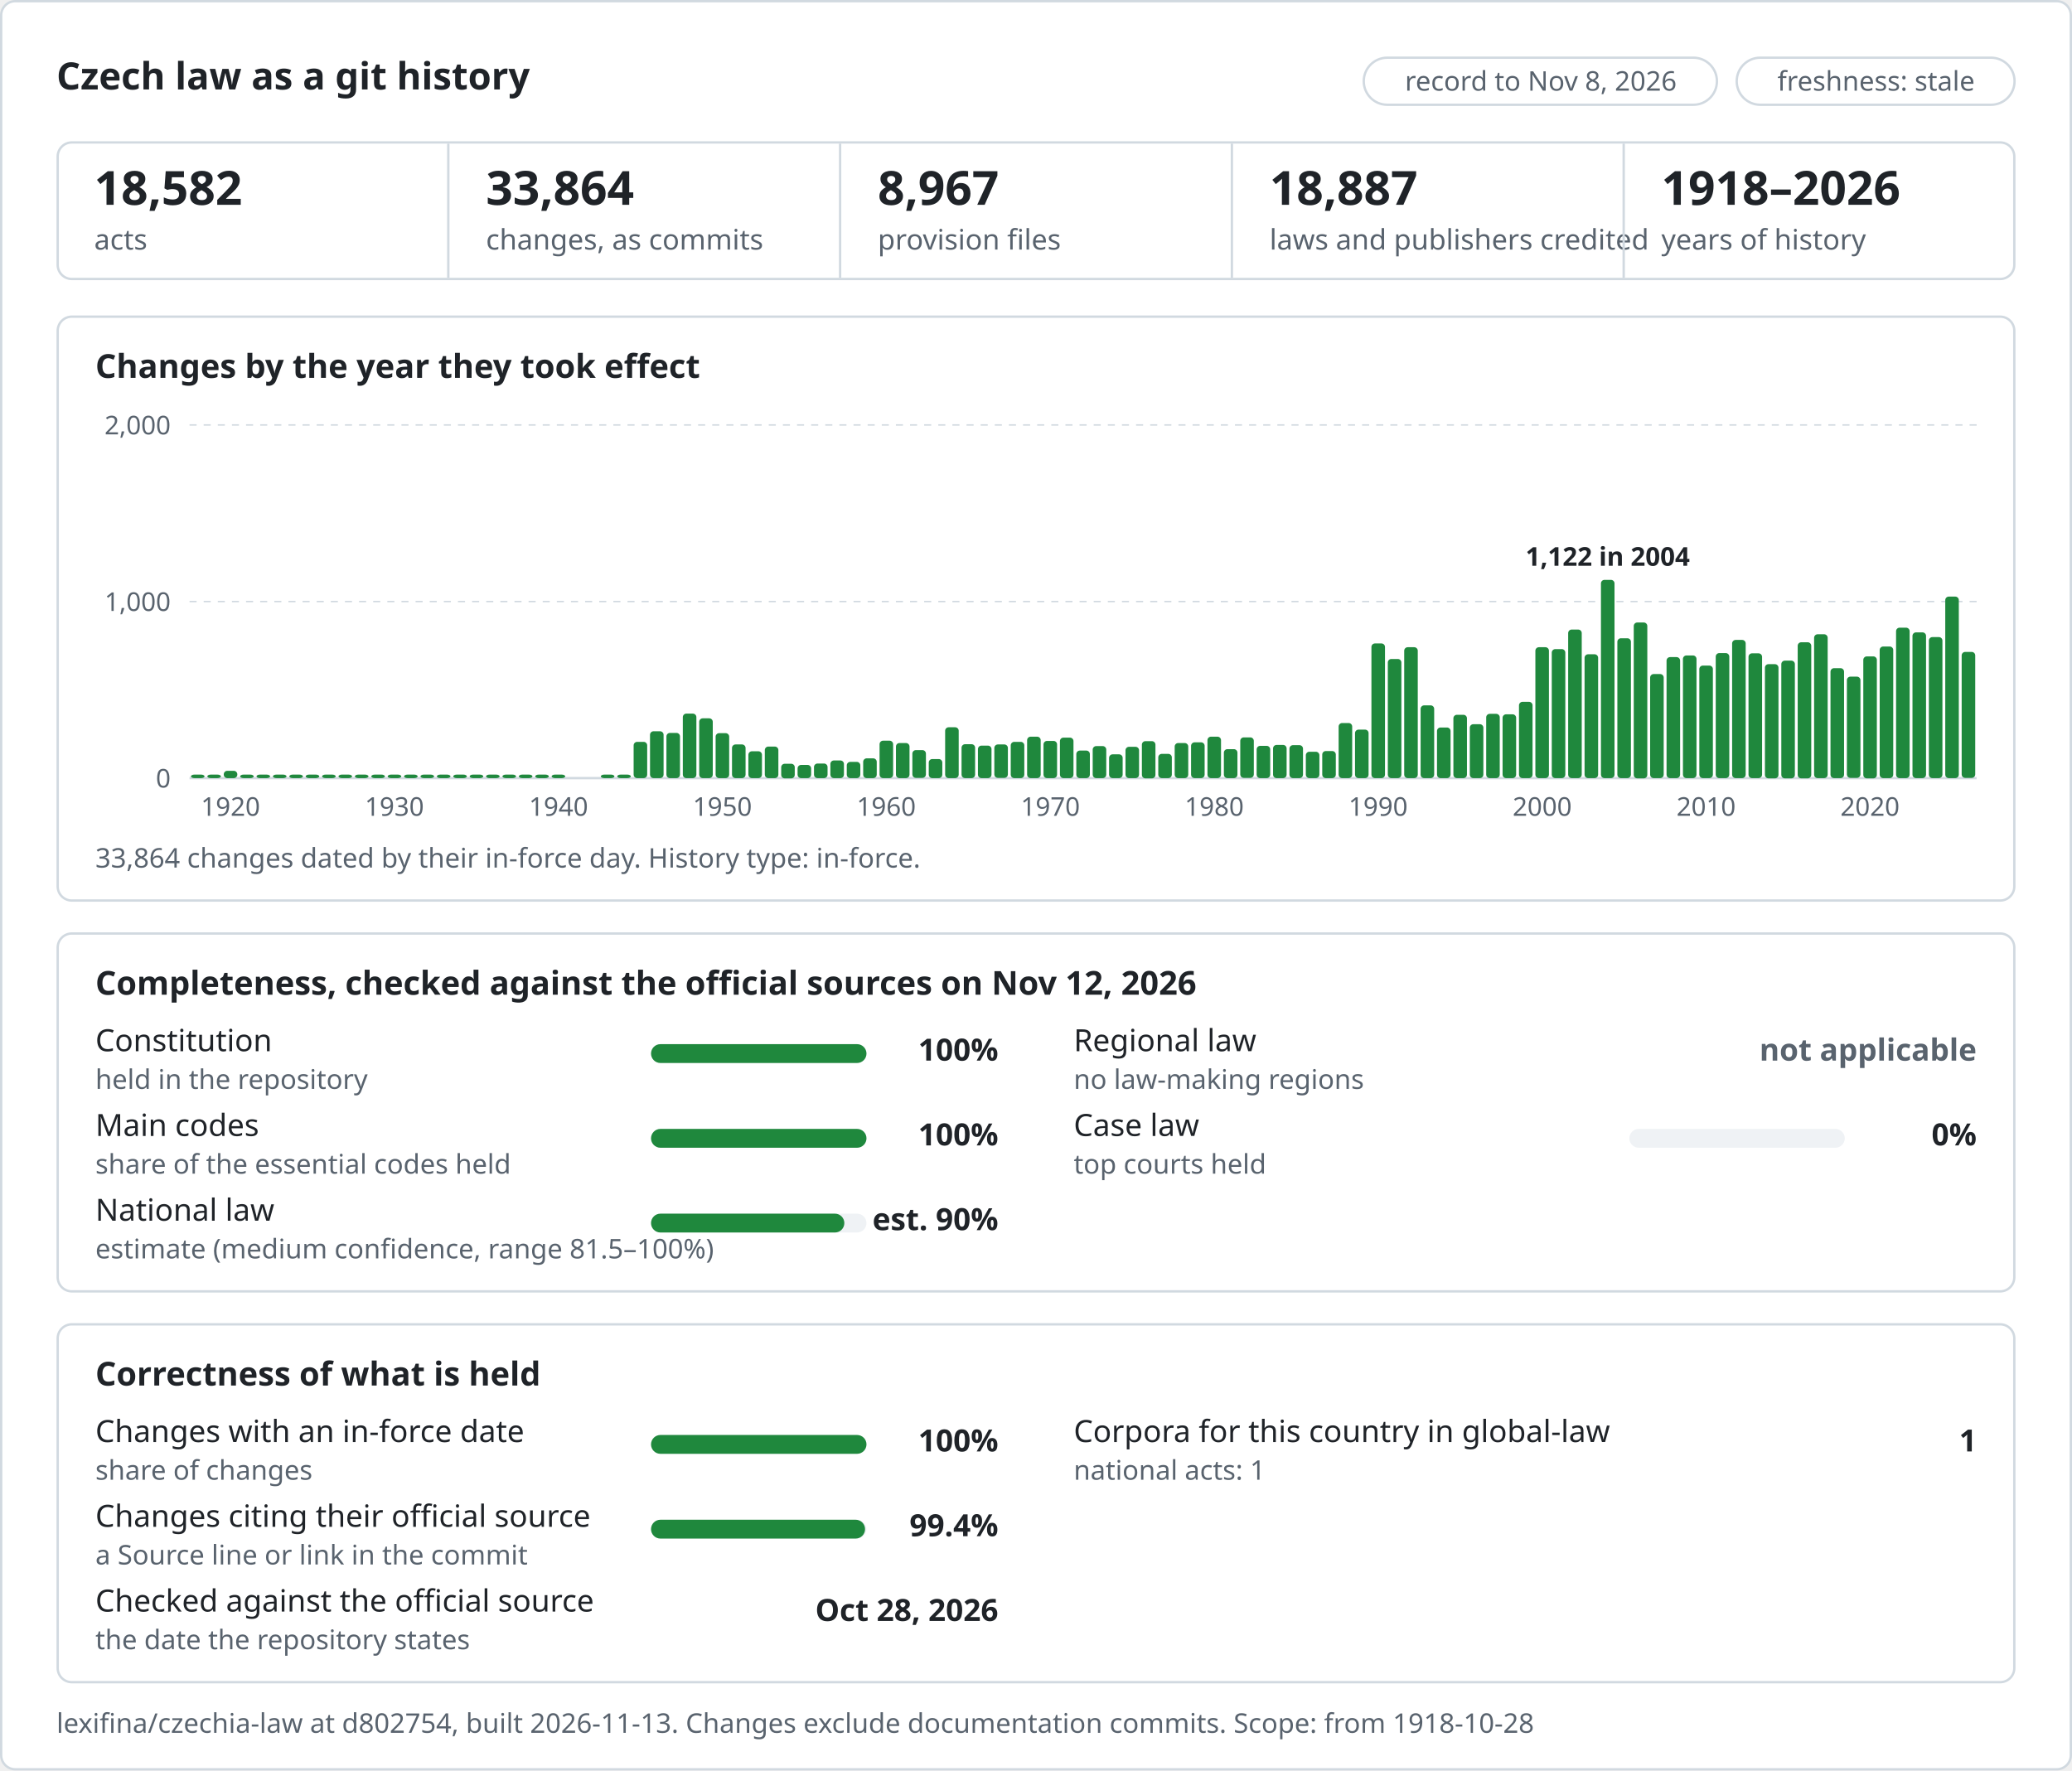
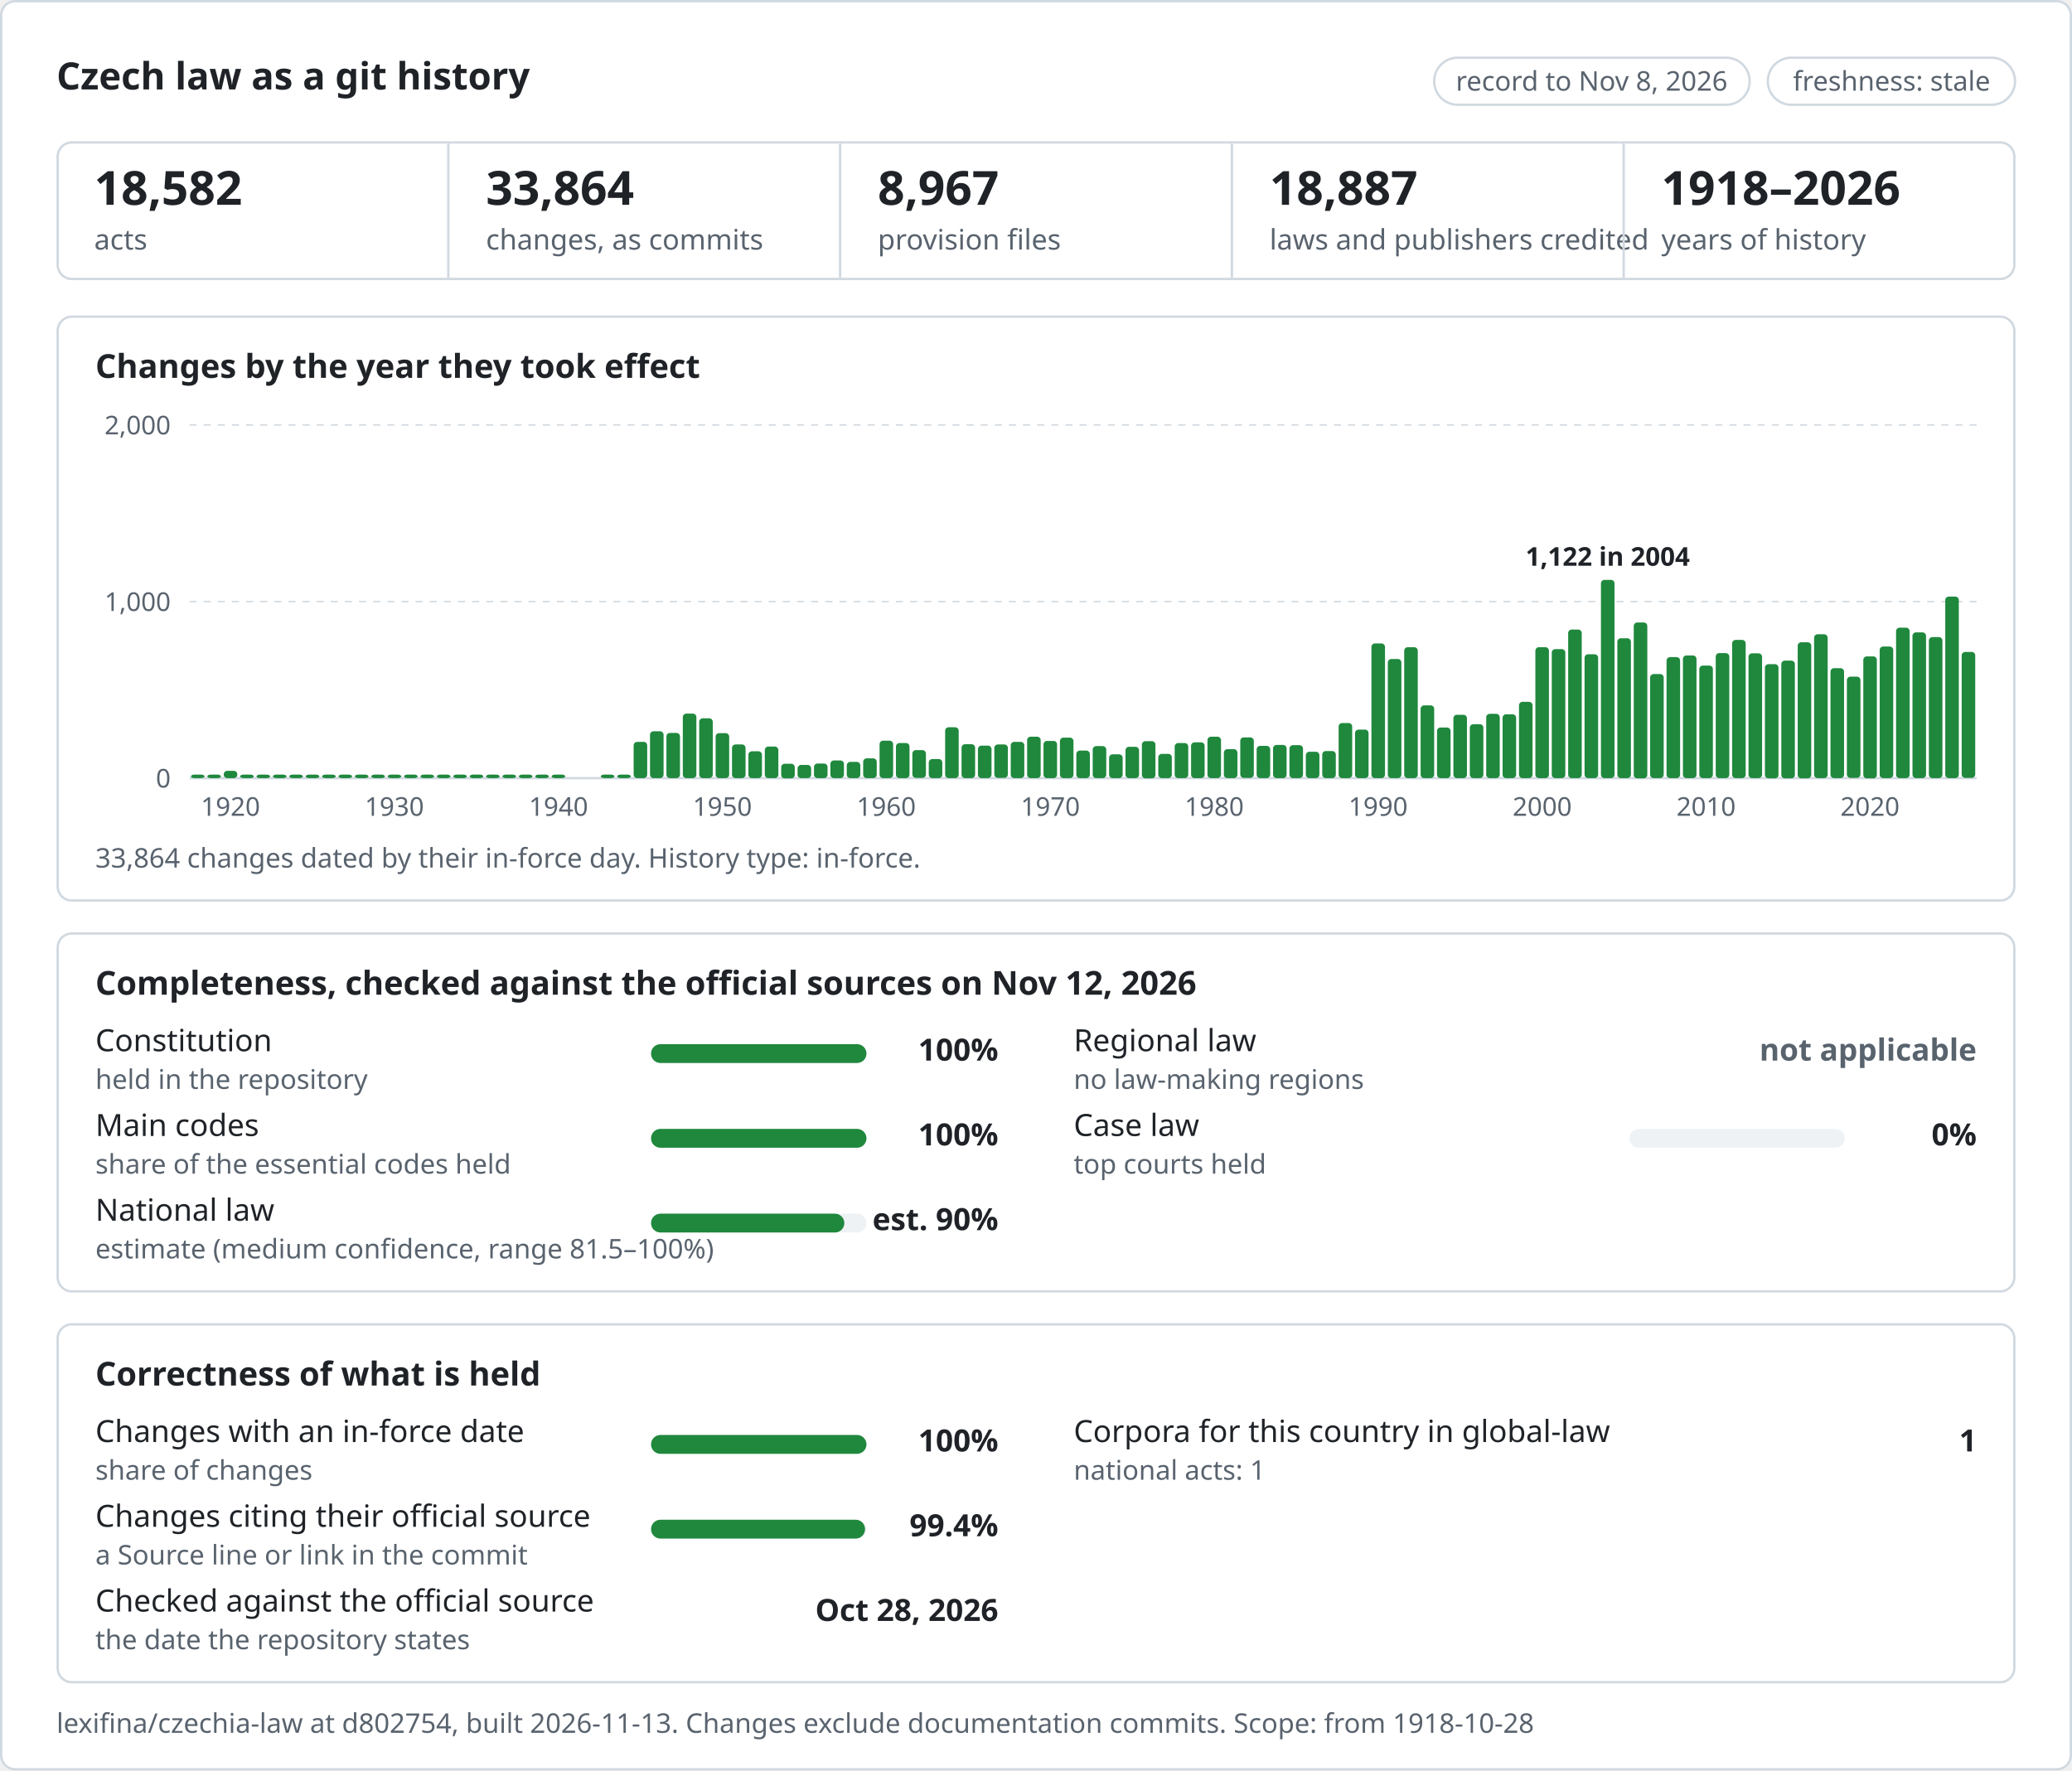
<svg xmlns="http://www.w3.org/2000/svg" width="880" height="752" viewBox="0 0 880 752" font-family="-apple-system,BlinkMacSystemFont,Segoe UI,Noto Sans,Helvetica,Arial,sans-serif">
  <rect x="0.5" y="0.5" width="879" height="751" rx="6" fill="#ffffff" stroke="#d1d9e0" />
  <text x="24" y="38" font-size="16" font-weight="600" fill="#1f2328">Czech law as a git history</text>
-   <rect x="579.2" y="24.5" width="150" height="20" rx="10" fill="none" stroke="#d1d9e0" />
-   <text x="654.4" y="38.5" font-size="11.5" font-weight="500" text-anchor="middle" fill="#59636e">record to Nov 8, 2026</text>
-   <rect x="737.6" y="24.5" width="118" height="20" rx="10" fill="none" stroke="#d1d9e0" />
-   <text x="796.8" y="38.5" font-size="11.5" font-weight="500" text-anchor="middle" fill="#59636e">freshness: stale</text>
+   <rect x="609.1" y="24.5" width="134" height="20" rx="10" fill="none" stroke="#d1d9e0" />
+   <text x="676.0" y="38.5" font-size="11.5" font-weight="500" text-anchor="middle" fill="#59636e">record to Nov 8, 2026</text>
+   <rect x="750.8" y="24.5" width="105" height="20" rx="10" fill="none" stroke="#d1d9e0" />
+   <text x="803.4" y="38.5" font-size="11.5" font-weight="500" text-anchor="middle" fill="#59636e">freshness: stale</text>
  <rect x="24.5" y="60.5" width="831" height="58" rx="6" fill="#ffffff" stroke="#d1d9e0" />
  <text x="40.0" y="87" font-size="20" font-weight="600" fill="#1f2328">18,582</text>
  <text x="40.0" y="106" font-size="12" fill="#59636e">acts</text>
  <line x1="190.4" y1="61" x2="190.4" y2="118" stroke="#d1d9e0" />
  <text x="206.4" y="87" font-size="20" font-weight="600" fill="#1f2328">33,864</text>
  <text x="206.4" y="106" font-size="12" fill="#59636e">changes, as commits</text>
  <line x1="356.8" y1="61" x2="356.8" y2="118" stroke="#d1d9e0" />
  <text x="372.8" y="87" font-size="20" font-weight="600" fill="#1f2328">8,967</text>
  <text x="372.8" y="106" font-size="12" fill="#59636e">provision files</text>
  <line x1="523.2" y1="61" x2="523.2" y2="118" stroke="#d1d9e0" />
  <text x="539.2" y="87" font-size="20" font-weight="600" fill="#1f2328">18,887</text>
-   <text x="539.2" y="106" font-size="12" fill="#59636e">laws and publishers credited</text>
+   <text x="539.2" y="106" font-size="12" fill="#59636e" textLength="142" lengthAdjust="spacingAndGlyphs">laws and publishers credited</text>
  <line x1="689.6" y1="61" x2="689.6" y2="118" stroke="#d1d9e0" />
  <text x="705.6" y="87" font-size="20" font-weight="600" fill="#1f2328">1918–2026</text>
  <text x="705.6" y="106" font-size="12" fill="#59636e">years of history</text>
  <rect x="24.5" y="134.5" width="831" height="248" rx="6" fill="#ffffff" stroke="#d1d9e0" />
  <text x="40.5" y="160.5" font-size="14" font-weight="600" fill="#1f2328">Changes by the year they took effect</text>
  <line x1="80.5" y1="330.5" x2="839.5" y2="330.5" stroke="#d1d9e0" stroke-width="1" />
  <text x="72.5" y="334.5" font-size="11" text-anchor="end" fill="#59636e">0</text>
  <line x1="80.5" y1="255.5" x2="839.5" y2="255.5" stroke="#d1d9e0" stroke-width="0.6" stroke-dasharray="3 3" />
  <text x="72.5" y="259.5" font-size="11" text-anchor="end" fill="#59636e">1,000</text>
  <line x1="80.5" y1="180.5" x2="839.5" y2="180.5" stroke="#d1d9e0" stroke-width="0.6" stroke-dasharray="3 3" />
  <text x="72.5" y="184.5" font-size="11" text-anchor="end" fill="#59636e">2,000</text>
  <rect x="81.10" y="329.0" width="5.76" height="1.5" rx="1.5" fill="#1f883d" />
  <rect x="88.06" y="329.0" width="5.76" height="1.5" rx="1.5" fill="#1f883d" />
  <rect x="95.03" y="327.4" width="5.76" height="3.1" rx="1.5" fill="#1f883d" />
  <text x="97.9" y="346.5" font-size="11" text-anchor="middle" fill="#59636e">1920</text>
  <rect x="101.99" y="329.0" width="5.76" height="1.5" rx="1.5" fill="#1f883d" />
  <rect x="108.95" y="329.0" width="5.76" height="1.5" rx="1.5" fill="#1f883d" />
  <rect x="115.92" y="329.0" width="5.76" height="1.5" rx="1.5" fill="#1f883d" />
  <rect x="122.88" y="329.0" width="5.76" height="1.5" rx="1.5" fill="#1f883d" />
  <rect x="129.84" y="329.0" width="5.76" height="1.5" rx="1.5" fill="#1f883d" />
  <rect x="136.81" y="329.0" width="5.76" height="1.5" rx="1.5" fill="#1f883d" />
  <rect x="143.77" y="329.0" width="5.76" height="1.5" rx="1.5" fill="#1f883d" />
  <rect x="150.73" y="329.0" width="5.76" height="1.5" rx="1.5" fill="#1f883d" />
  <rect x="157.70" y="329.0" width="5.76" height="1.5" rx="1.5" fill="#1f883d" />
  <rect x="164.66" y="329.0" width="5.76" height="1.5" rx="1.5" fill="#1f883d" />
  <text x="167.5" y="346.5" font-size="11" text-anchor="middle" fill="#59636e">1930</text>
  <rect x="171.62" y="329.0" width="5.76" height="1.5" rx="1.5" fill="#1f883d" />
  <rect x="178.59" y="329.0" width="5.76" height="1.5" rx="1.5" fill="#1f883d" />
  <rect x="185.55" y="329.0" width="5.76" height="1.5" rx="1.5" fill="#1f883d" />
  <rect x="192.51" y="329.0" width="5.76" height="1.5" rx="1.5" fill="#1f883d" />
  <rect x="199.48" y="329.0" width="5.76" height="1.5" rx="1.5" fill="#1f883d" />
  <rect x="206.44" y="329.0" width="5.76" height="1.5" rx="1.5" fill="#1f883d" />
  <rect x="213.40" y="329.0" width="5.76" height="1.5" rx="1.5" fill="#1f883d" />
  <rect x="220.37" y="329.0" width="5.76" height="1.5" rx="1.5" fill="#1f883d" />
  <rect x="227.33" y="329.0" width="5.76" height="1.5" rx="1.5" fill="#1f883d" />
  <rect x="234.29" y="329.0" width="5.76" height="1.5" rx="1.5" fill="#1f883d" />
  <text x="237.2" y="346.5" font-size="11" text-anchor="middle" fill="#59636e">1940</text>
  <rect x="255.18" y="329.0" width="5.76" height="1.5" rx="1.5" fill="#1f883d" />
  <rect x="262.15" y="329.0" width="5.76" height="1.5" rx="1.5" fill="#1f883d" />
  <rect x="269.11" y="315.1" width="5.76" height="15.4" rx="1.5" fill="#1f883d" />
  <rect x="276.07" y="310.6" width="5.76" height="19.9" rx="1.5" fill="#1f883d" />
  <rect x="283.04" y="311.3" width="5.76" height="19.2" rx="1.5" fill="#1f883d" />
  <rect x="290.00" y="303.1" width="5.76" height="27.4" rx="1.5" fill="#1f883d" />
  <rect x="296.96" y="305.1" width="5.76" height="25.4" rx="1.5" fill="#1f883d" />
  <rect x="303.93" y="311.4" width="5.76" height="19.1" rx="1.5" fill="#1f883d" />
  <text x="306.8" y="346.5" font-size="11" text-anchor="middle" fill="#59636e">1950</text>
  <rect x="310.89" y="316.2" width="5.76" height="14.3" rx="1.5" fill="#1f883d" />
  <rect x="317.85" y="319.1" width="5.76" height="11.4" rx="1.5" fill="#1f883d" />
  <rect x="324.82" y="317.1" width="5.76" height="13.4" rx="1.5" fill="#1f883d" />
  <rect x="331.78" y="324.4" width="5.76" height="6.2" rx="1.5" fill="#1f883d" />
  <rect x="338.74" y="324.9" width="5.76" height="5.6" rx="1.5" fill="#1f883d" />
  <rect x="345.71" y="324.3" width="5.76" height="6.2" rx="1.5" fill="#1f883d" />
  <rect x="352.67" y="323.0" width="5.76" height="7.5" rx="1.5" fill="#1f883d" />
  <rect x="359.63" y="323.6" width="5.76" height="6.9" rx="1.5" fill="#1f883d" />
  <rect x="366.60" y="322.1" width="5.76" height="8.4" rx="1.5" fill="#1f883d" />
  <rect x="373.56" y="314.6" width="5.76" height="15.9" rx="1.5" fill="#1f883d" />
  <text x="376.4" y="346.5" font-size="11" text-anchor="middle" fill="#59636e">1960</text>
  <rect x="380.52" y="315.6" width="5.76" height="14.9" rx="1.5" fill="#1f883d" />
  <rect x="387.49" y="318.6" width="5.76" height="11.8" rx="1.5" fill="#1f883d" />
  <rect x="394.45" y="322.4" width="5.76" height="8.1" rx="1.5" fill="#1f883d" />
  <rect x="401.41" y="308.9" width="5.76" height="21.6" rx="1.5" fill="#1f883d" />
  <rect x="408.38" y="316.1" width="5.76" height="14.4" rx="1.5" fill="#1f883d" />
  <rect x="415.34" y="316.7" width="5.76" height="13.8" rx="1.5" fill="#1f883d" />
  <rect x="422.30" y="316.2" width="5.76" height="14.2" rx="1.5" fill="#1f883d" />
  <rect x="429.27" y="315.1" width="5.76" height="15.4" rx="1.5" fill="#1f883d" />
  <rect x="436.23" y="312.9" width="5.76" height="17.6" rx="1.5" fill="#1f883d" />
  <rect x="443.19" y="314.7" width="5.76" height="15.8" rx="1.5" fill="#1f883d" />
  <text x="446.1" y="346.5" font-size="11" text-anchor="middle" fill="#59636e">1970</text>
  <rect x="450.16" y="313.3" width="5.76" height="17.2" rx="1.5" fill="#1f883d" />
  <rect x="457.12" y="318.8" width="5.76" height="11.7" rx="1.5" fill="#1f883d" />
  <rect x="464.08" y="316.9" width="5.76" height="13.6" rx="1.5" fill="#1f883d" />
  <rect x="471.04" y="320.4" width="5.76" height="10.1" rx="1.5" fill="#1f883d" />
  <rect x="478.01" y="317.2" width="5.76" height="13.3" rx="1.5" fill="#1f883d" />
  <rect x="484.97" y="314.8" width="5.76" height="15.8" rx="1.5" fill="#1f883d" />
  <rect x="491.93" y="320.2" width="5.76" height="10.3" rx="1.5" fill="#1f883d" />
  <rect x="498.90" y="315.6" width="5.76" height="14.9" rx="1.5" fill="#1f883d" />
  <rect x="505.86" y="315.3" width="5.76" height="15.2" rx="1.5" fill="#1f883d" />
  <rect x="512.82" y="312.9" width="5.76" height="17.6" rx="1.5" fill="#1f883d" />
  <text x="515.7" y="346.5" font-size="11" text-anchor="middle" fill="#59636e">1980</text>
  <rect x="519.79" y="318.2" width="5.76" height="12.3" rx="1.5" fill="#1f883d" />
  <rect x="526.75" y="313.2" width="5.76" height="17.2" rx="1.5" fill="#1f883d" />
  <rect x="533.71" y="316.8" width="5.76" height="13.7" rx="1.5" fill="#1f883d" />
  <rect x="540.68" y="316.4" width="5.76" height="14.1" rx="1.5" fill="#1f883d" />
  <rect x="547.64" y="316.5" width="5.76" height="14.0" rx="1.5" fill="#1f883d" />
  <rect x="554.60" y="319.3" width="5.76" height="11.2" rx="1.5" fill="#1f883d" />
  <rect x="561.57" y="319.0" width="5.76" height="11.5" rx="1.5" fill="#1f883d" />
  <rect x="568.53" y="307.1" width="5.76" height="23.4" rx="1.5" fill="#1f883d" />
  <rect x="575.49" y="309.9" width="5.76" height="20.6" rx="1.5" fill="#1f883d" />
  <rect x="582.46" y="273.3" width="5.76" height="57.2" rx="1.5" fill="#1f883d" />
  <text x="585.3" y="346.5" font-size="11" text-anchor="middle" fill="#59636e">1990</text>
  <rect x="589.42" y="279.9" width="5.76" height="50.6" rx="1.5" fill="#1f883d" />
  <rect x="596.38" y="274.9" width="5.76" height="55.6" rx="1.5" fill="#1f883d" />
  <rect x="603.35" y="299.6" width="5.76" height="30.9" rx="1.5" fill="#1f883d" />
  <rect x="610.31" y="309.0" width="5.76" height="21.5" rx="1.5" fill="#1f883d" />
  <rect x="617.27" y="303.6" width="5.76" height="26.9" rx="1.5" fill="#1f883d" />
  <rect x="624.24" y="307.6" width="5.76" height="22.9" rx="1.5" fill="#1f883d" />
  <rect x="631.20" y="303.2" width="5.76" height="27.3" rx="1.5" fill="#1f883d" />
  <rect x="638.16" y="303.4" width="5.76" height="27.1" rx="1.5" fill="#1f883d" />
  <rect x="645.13" y="298.1" width="5.76" height="32.4" rx="1.5" fill="#1f883d" />
  <rect x="652.09" y="274.9" width="5.76" height="55.6" rx="1.5" fill="#1f883d" />
  <text x="655.0" y="346.5" font-size="11" text-anchor="middle" fill="#59636e">2000</text>
  <rect x="659.05" y="275.7" width="5.76" height="54.8" rx="1.5" fill="#1f883d" />
  <rect x="666.02" y="267.4" width="5.76" height="63.1" rx="1.5" fill="#1f883d" />
  <rect x="672.98" y="277.9" width="5.76" height="52.6" rx="1.5" fill="#1f883d" />
  <rect x="679.94" y="246.3" width="5.76" height="84.2" rx="1.5" fill="#1f883d" />
  <text x="682.8" y="240.3" font-size="11" font-weight="600" text-anchor="middle" fill="#1f2328">1,122 in 2004</text>
  <rect x="686.91" y="271.1" width="5.76" height="59.4" rx="1.5" fill="#1f883d" />
  <rect x="693.87" y="264.4" width="5.76" height="66.2" rx="1.5" fill="#1f883d" />
  <rect x="700.83" y="286.3" width="5.76" height="44.2" rx="1.5" fill="#1f883d" />
  <rect x="707.80" y="279.1" width="5.76" height="51.4" rx="1.5" fill="#1f883d" />
  <rect x="714.76" y="278.4" width="5.76" height="52.1" rx="1.5" fill="#1f883d" />
  <rect x="721.72" y="282.7" width="5.76" height="47.8" rx="1.5" fill="#1f883d" />
  <text x="724.6" y="346.5" font-size="11" text-anchor="middle" fill="#59636e">2010</text>
  <rect x="728.69" y="277.4" width="5.76" height="53.1" rx="1.5" fill="#1f883d" />
  <rect x="735.65" y="271.8" width="5.76" height="58.7" rx="1.5" fill="#1f883d" />
  <rect x="742.61" y="277.5" width="5.76" height="53.0" rx="1.5" fill="#1f883d" />
  <rect x="749.58" y="282.1" width="5.76" height="48.5" rx="1.5" fill="#1f883d" />
  <rect x="756.54" y="280.6" width="5.76" height="50.0" rx="1.5" fill="#1f883d" />
  <rect x="763.50" y="272.8" width="5.76" height="57.8" rx="1.5" fill="#1f883d" />
  <rect x="770.47" y="269.4" width="5.76" height="61.1" rx="1.5" fill="#1f883d" />
  <rect x="777.43" y="283.8" width="5.76" height="46.7" rx="1.5" fill="#1f883d" />
  <rect x="784.39" y="287.4" width="5.76" height="43.0" rx="1.5" fill="#1f883d" />
  <rect x="791.36" y="278.8" width="5.76" height="51.8" rx="1.5" fill="#1f883d" />
  <text x="794.2" y="346.5" font-size="11" text-anchor="middle" fill="#59636e">2020</text>
  <rect x="798.32" y="274.6" width="5.76" height="55.9" rx="1.5" fill="#1f883d" />
  <rect x="805.28" y="266.6" width="5.76" height="63.9" rx="1.5" fill="#1f883d" />
  <rect x="812.25" y="268.6" width="5.76" height="61.9" rx="1.5" fill="#1f883d" />
  <rect x="819.21" y="270.6" width="5.76" height="59.9" rx="1.5" fill="#1f883d" />
  <rect x="826.17" y="253.4" width="5.76" height="77.1" rx="1.5" fill="#1f883d" />
  <rect x="833.14" y="276.9" width="5.76" height="53.5" rx="1.5" fill="#1f883d" />
  <text x="40.5" y="368.5" font-size="11.5" fill="#59636e">33,864 changes dated by their in-force day. History type: in-force.</text>
  <rect x="24.5" y="396.5" width="831" height="152" rx="6" fill="#ffffff" stroke="#d1d9e0" />
  <text x="40.5" y="422.5" font-size="14" font-weight="600" fill="#1f2328">Completeness, checked against the official sources on Nov 12, 2026</text>
  <text x="40.5" y="446.5" font-size="13" fill="#1f2328">Constitution</text>
  <text x="40.5" y="462.5" font-size="11.5" fill="#59636e">held in the repository</text>
  <g>
    <rect x="276.5" y="443.5" width="91.5" height="8" rx="4" fill="#eff2f5" />
    <rect x="276.5" y="443.5" width="91.5" height="8" rx="4" fill="#1f883d" />
  </g>
  <text x="424.0" y="450.5" font-size="13" font-weight="600" text-anchor="end" fill="#1f2328">100%</text>
  <text x="40.5" y="482.5" font-size="13" fill="#1f2328">Main codes</text>
  <text x="40.5" y="498.5" font-size="11.5" fill="#59636e">share of the essential codes held</text>
  <g>
    <rect x="276.5" y="479.5" width="91.5" height="8" rx="4" fill="#eff2f5" />
    <rect x="276.5" y="479.5" width="91.5" height="8" rx="4" fill="#1f883d" />
  </g>
  <text x="424.0" y="486.5" font-size="13" font-weight="600" text-anchor="end" fill="#1f2328">100%</text>
  <text x="40.5" y="518.5" font-size="13" fill="#1f2328">National law</text>
  <text x="40.5" y="534.5" font-size="11.5" fill="#59636e">estimate (medium confidence, range 81.5–100%)</text>
  <g>
    <rect x="276.5" y="515.5" width="91.5" height="8" rx="4" fill="#eff2f5" />
    <rect x="276.5" y="515.5" width="82.1" height="8" rx="4" fill="#1f883d" />
  </g>
  <text x="424.0" y="522.5" font-size="13" font-weight="600" text-anchor="end" fill="#1f2328">est. 90%</text>
  <text x="456.0" y="446.5" font-size="13" fill="#1f2328">Regional law</text>
  <text x="456.0" y="462.5" font-size="11.5" fill="#59636e">no law-making regions</text>
  <text x="839.5" y="450.5" font-size="13" font-weight="600" text-anchor="end" fill="#59636e">not applicable</text>
  <text x="456.0" y="482.5" font-size="13" fill="#1f2328">Case law</text>
  <text x="456.0" y="498.5" font-size="11.5" fill="#59636e">top courts held</text>
  <g>
    <rect x="692.0" y="479.5" width="91.5" height="8" rx="4" fill="#eff2f5" />
  </g>
  <text x="839.5" y="486.5" font-size="13" font-weight="600" text-anchor="end" fill="#1f2328">0%</text>
  <rect x="24.5" y="562.5" width="831" height="152" rx="6" fill="#ffffff" stroke="#d1d9e0" />
  <text x="40.5" y="588.5" font-size="14" font-weight="600" fill="#1f2328">Correctness of what is held</text>
  <text x="40.5" y="612.5" font-size="13" fill="#1f2328">Changes with an in-force date</text>
  <text x="40.5" y="628.5" font-size="11.5" fill="#59636e">share of changes</text>
  <g>
    <rect x="276.5" y="609.5" width="91.5" height="8" rx="4" fill="#eff2f5" />
    <rect x="276.5" y="609.5" width="91.5" height="8" rx="4" fill="#1f883d" />
  </g>
  <text x="424.0" y="616.5" font-size="13" font-weight="600" text-anchor="end" fill="#1f2328">100%</text>
  <text x="40.5" y="648.5" font-size="13" fill="#1f2328">Changes citing their official source</text>
  <text x="40.5" y="664.5" font-size="11.5" fill="#59636e">a Source line or link in the commit</text>
  <g>
    <rect x="276.5" y="645.5" width="91.5" height="8" rx="4" fill="#eff2f5" />
    <rect x="276.5" y="645.5" width="90.9" height="8" rx="4" fill="#1f883d" />
  </g>
  <text x="424.0" y="652.5" font-size="13" font-weight="600" text-anchor="end" fill="#1f2328">99.4%</text>
  <text x="40.5" y="684.5" font-size="13" fill="#1f2328">Checked against the official source</text>
  <text x="40.5" y="700.5" font-size="11.5" fill="#59636e">the date the repository states</text>
  <text x="424.0" y="688.5" font-size="13" font-weight="600" text-anchor="end" fill="#1f2328">Oct 28, 2026</text>
  <text x="456.0" y="612.5" font-size="13" fill="#1f2328">Corpora for this country in global-law</text>
  <text x="456.0" y="628.5" font-size="11.5" fill="#59636e">national acts: 1</text>
  <text x="839.5" y="616.5" font-size="13" font-weight="600" text-anchor="end" fill="#1f2328">1</text>
  <text x="24" y="736" font-size="11.5" fill="#59636e">lexifina/czechia-law at d802754, built 2026-11-13. Changes exclude documentation commits. Scope: from 1918-10-28</text>
</svg>
